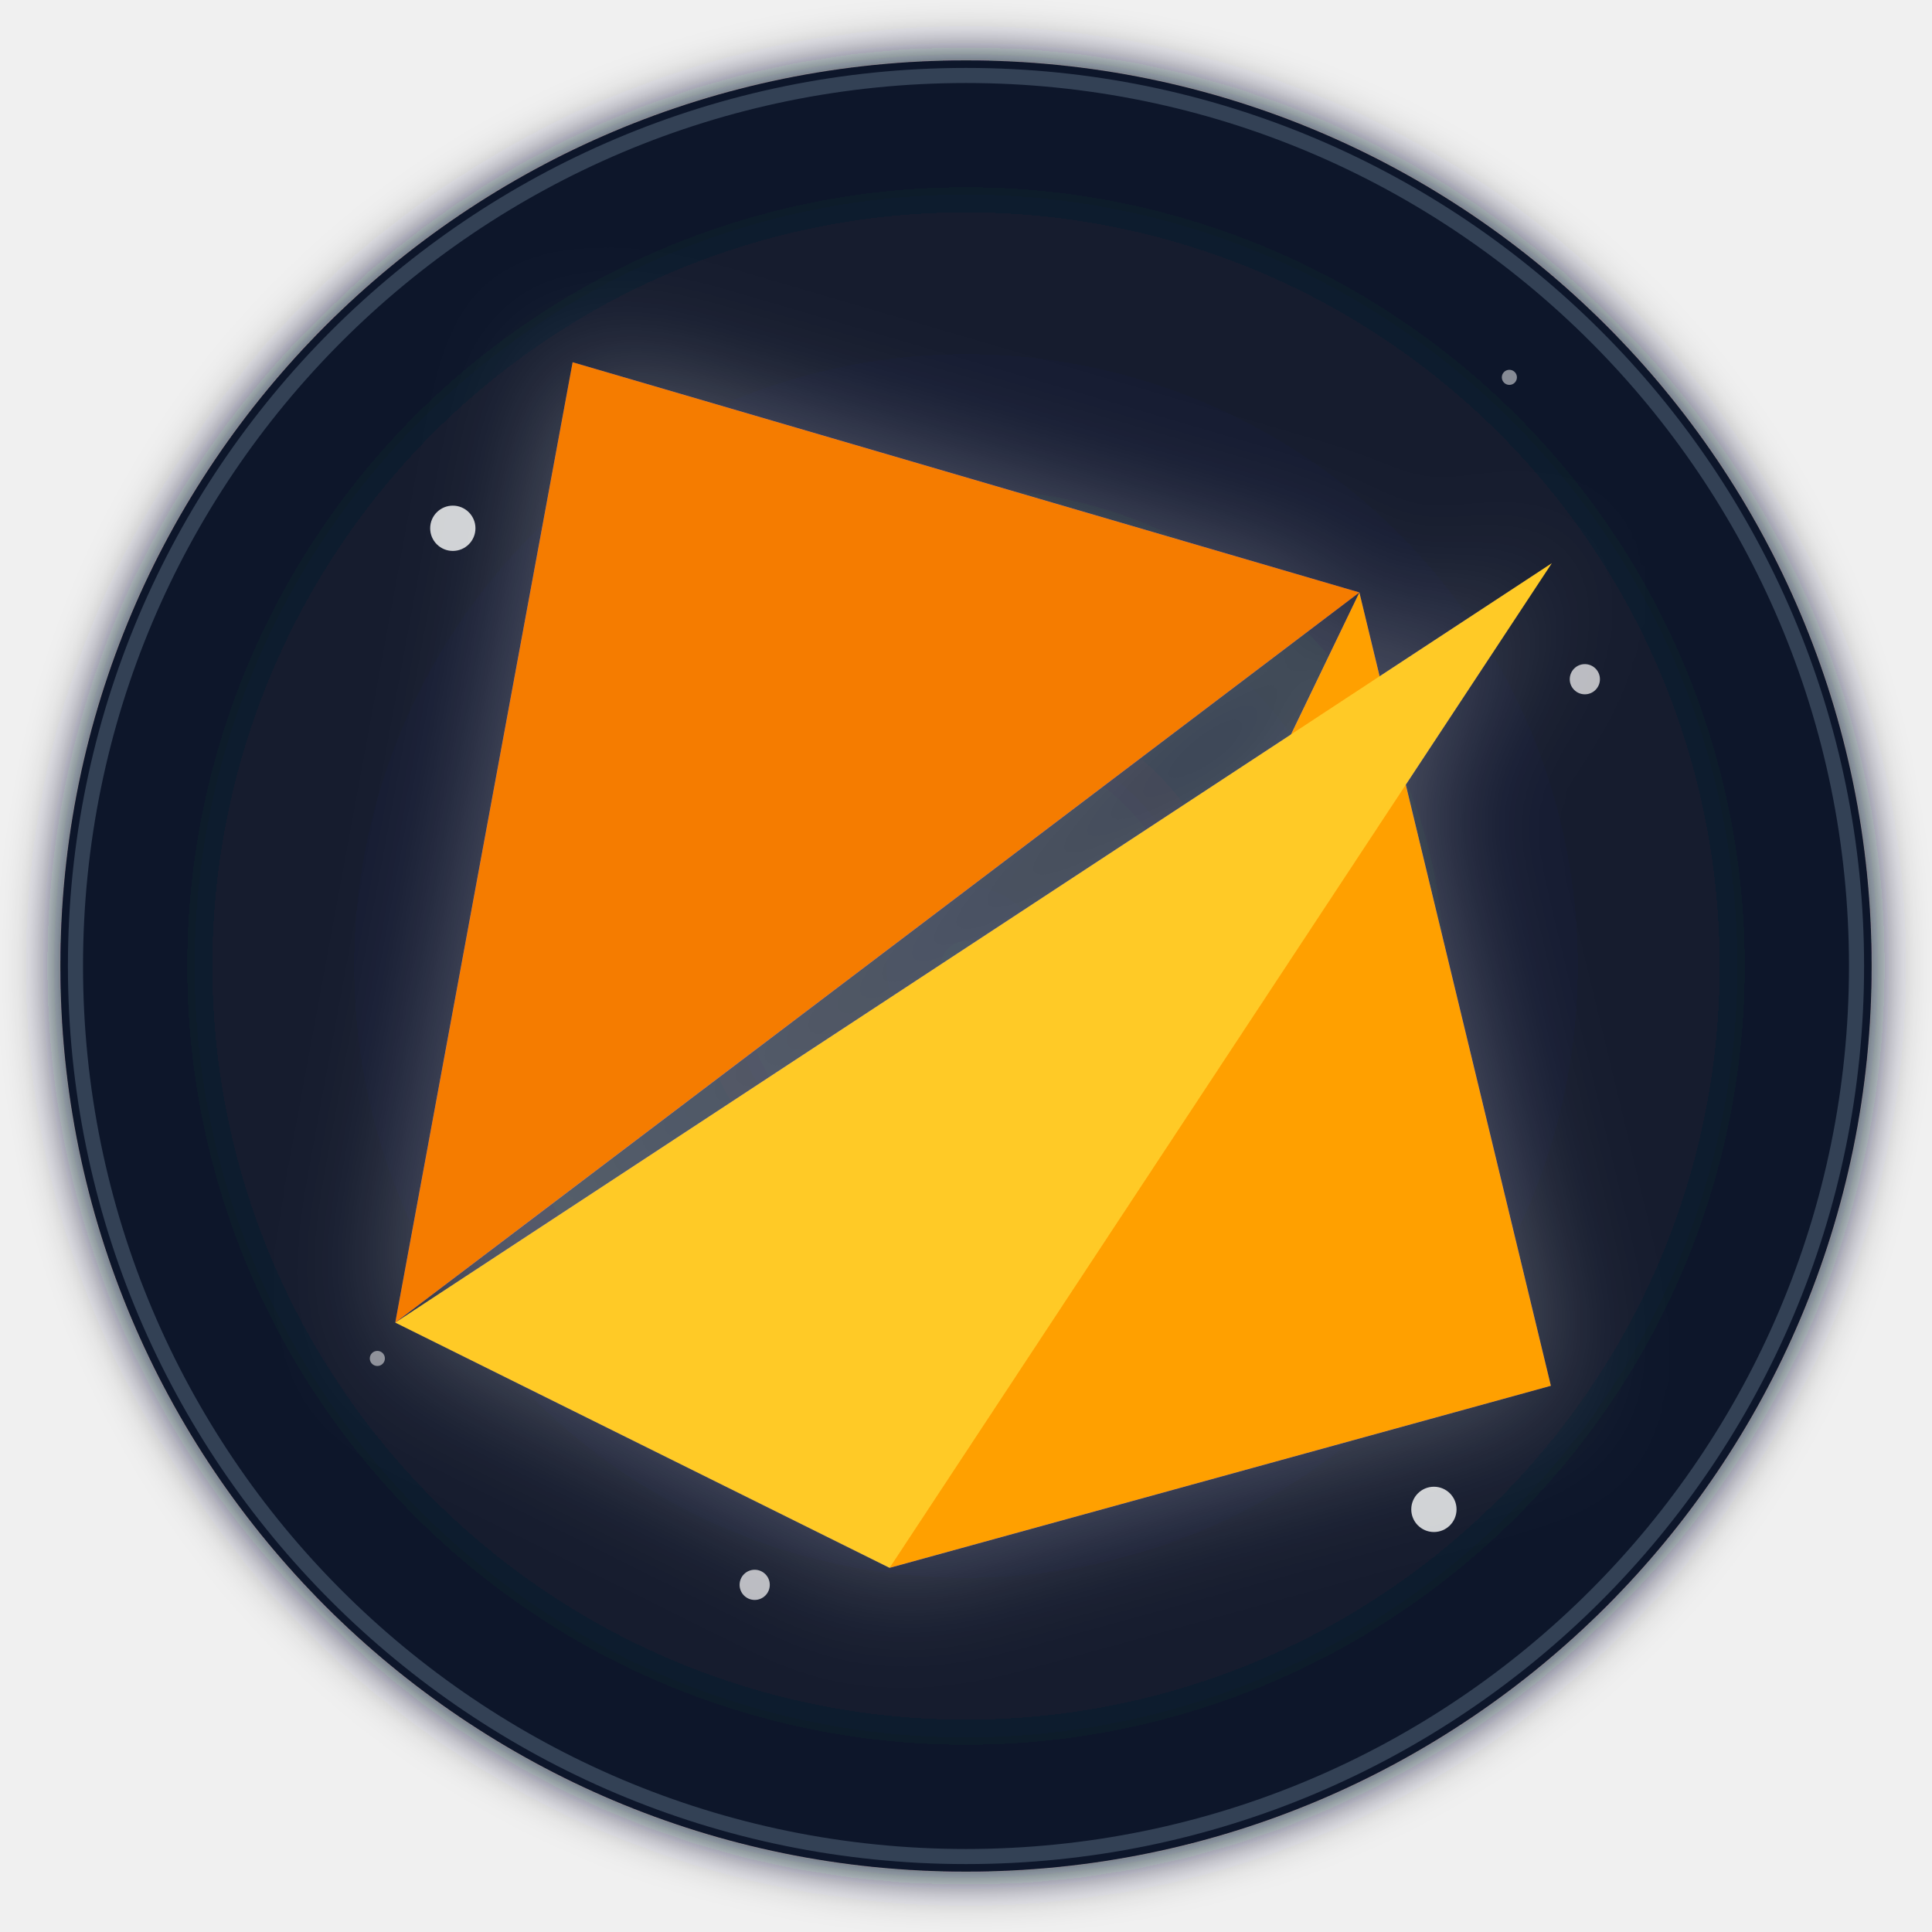
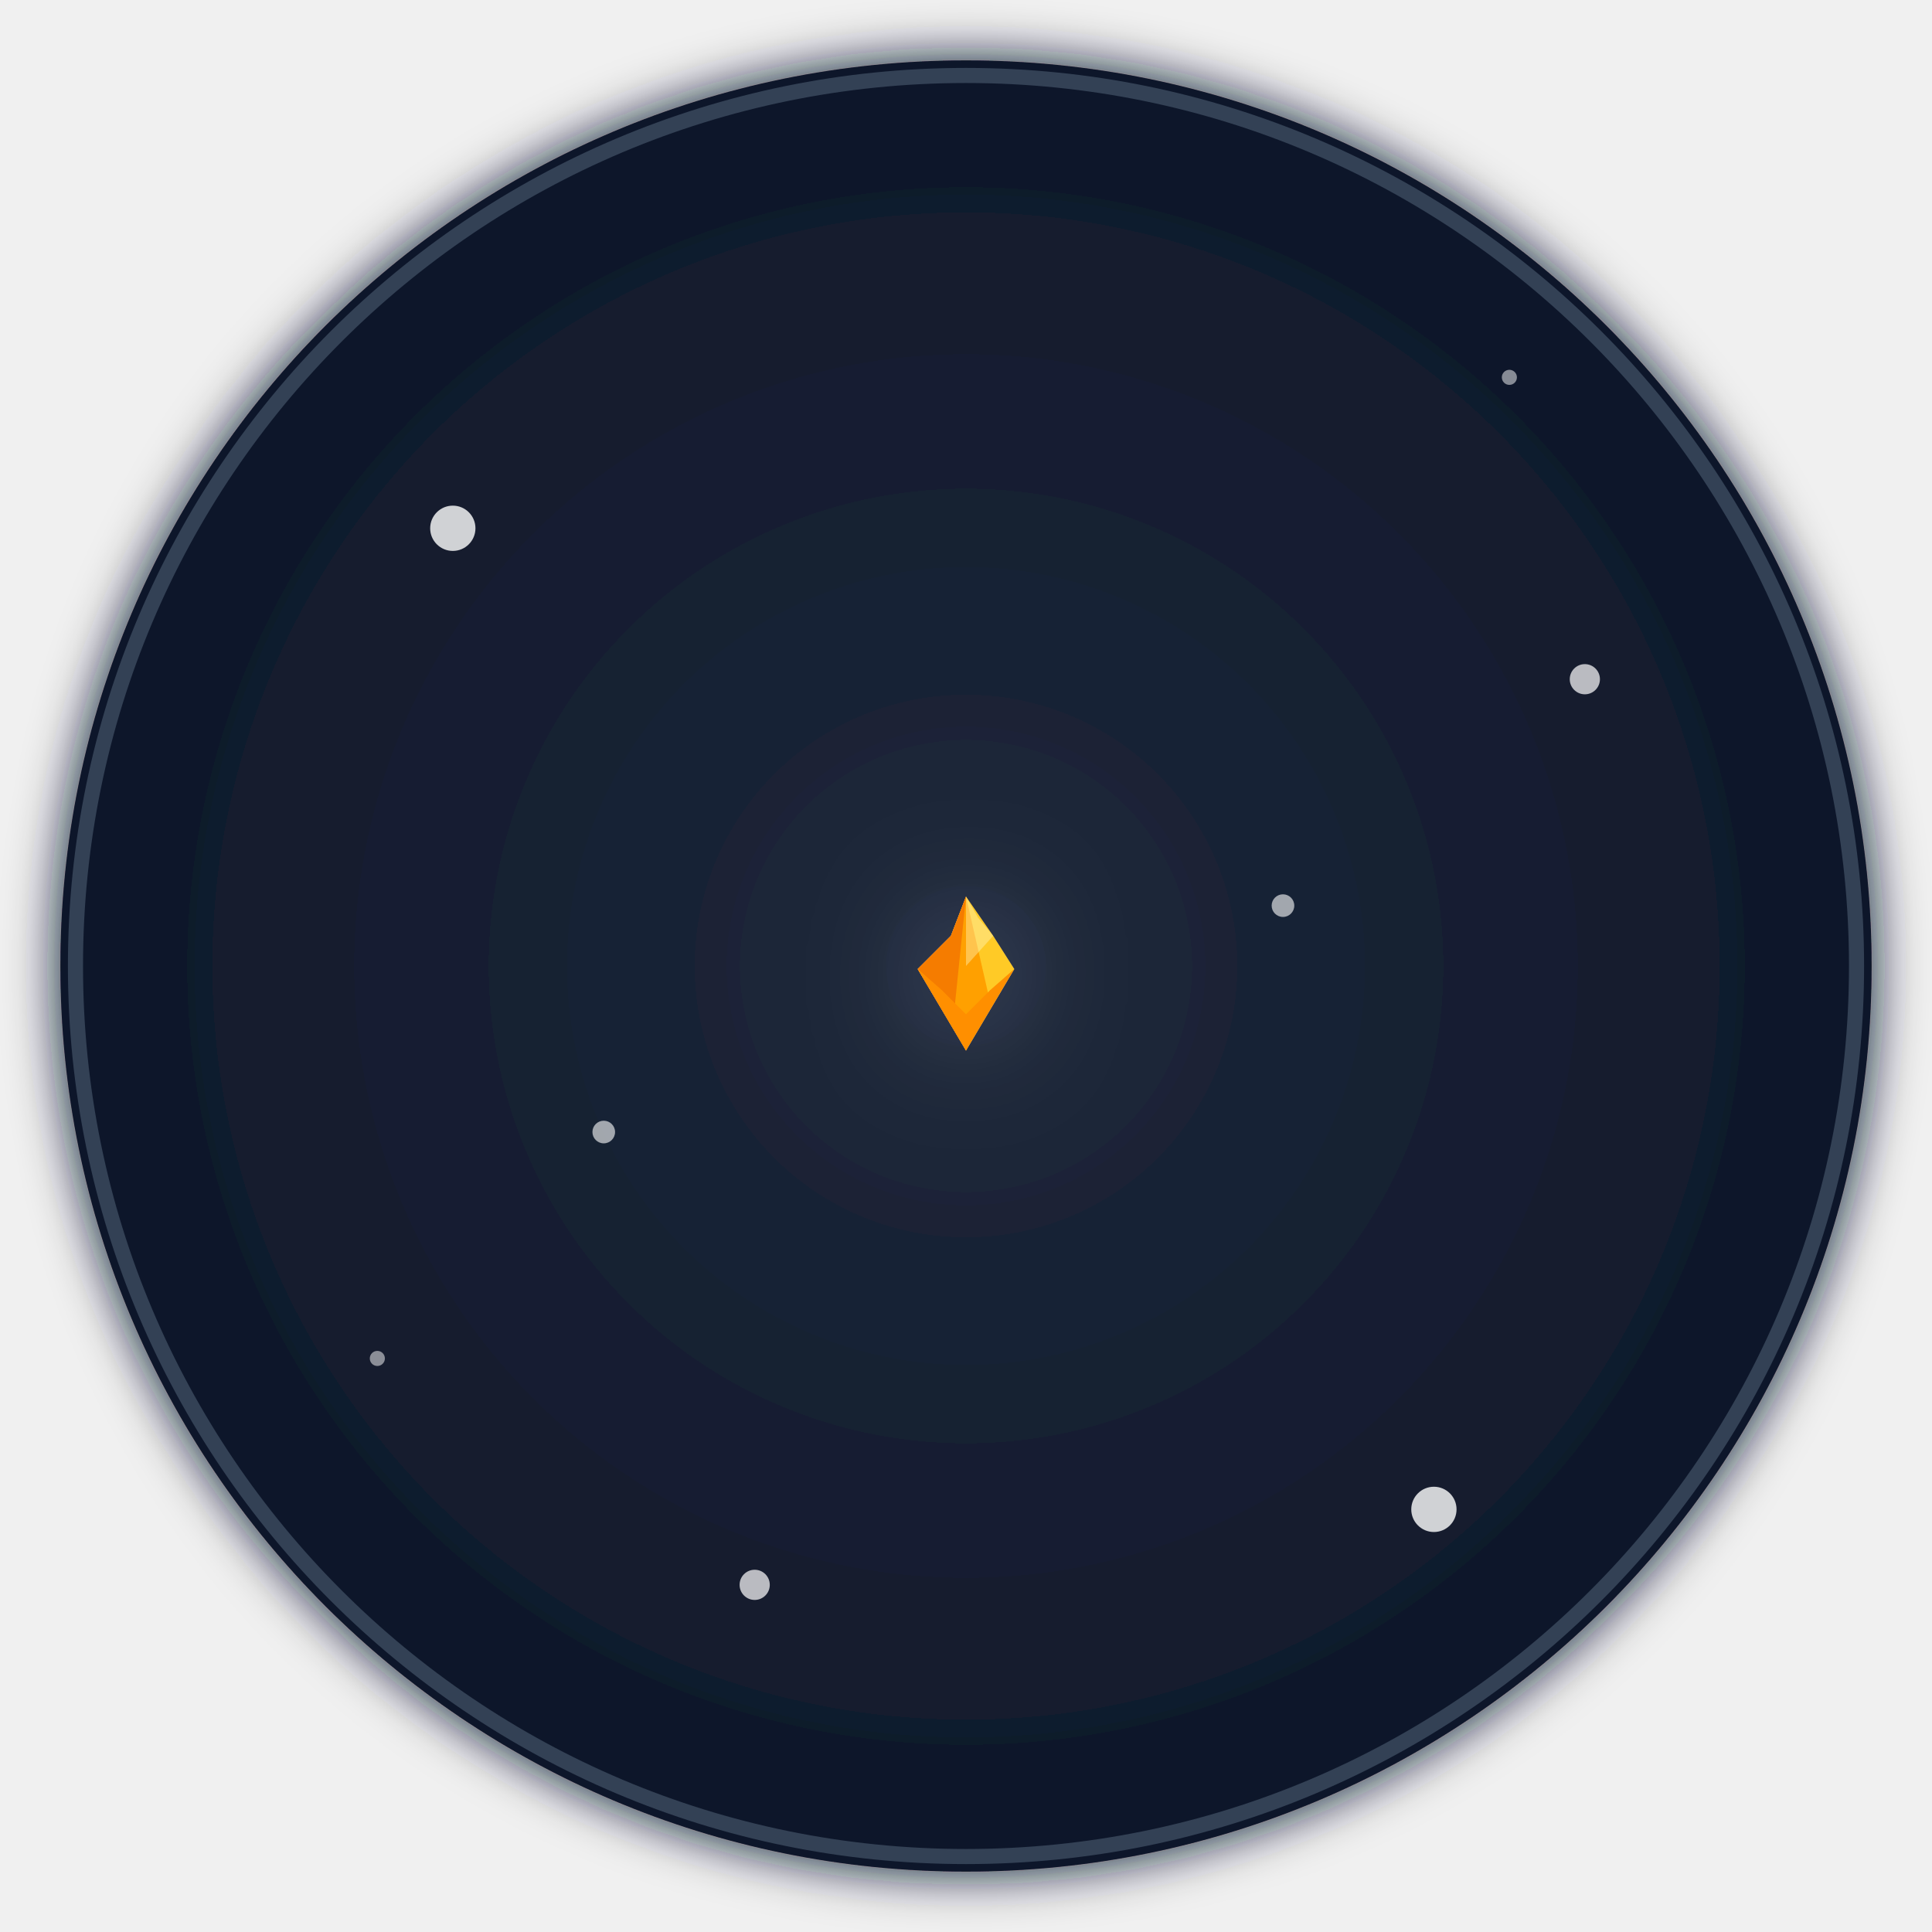
<svg xmlns="http://www.w3.org/2000/svg" width="256" height="256" viewBox="0 0 256 256" fill="none">
  <defs>
    <radialGradient id="grad1" cx="50%" cy="50%" r="50%" fx="50%" fy="50%">
      <stop offset="0%" style="stop-color:#1e293b;stop-opacity:1" />
      <stop offset="100%" style="stop-color:#0f172a;stop-opacity:1" />
    </radialGradient>
    <filter id="glow">
      <feGaussianBlur stdDeviation="3.5" result="coloredBlur" />
      <feMerge>
        <feMergeNode in="coloredBlur" />
        <feMergeNode in="SourceGraphic" />
      </feMerge>
    </filter>
  </defs>
  <circle cx="128" cy="128" r="120" fill="url(#grad1)" filter="url(#glow)" />
  <circle cx="128" cy="128" r="118" fill="transparent" stroke="#334155" stroke-width="2" />
  <circle cx="60" cy="70" r="3" fill="white" opacity="0.8" />
  <circle cx="190" cy="200" r="3" fill="white" opacity="0.8" />
  <circle cx="100" cy="210" r="2" fill="white" opacity="0.7" />
  <circle cx="210" cy="90" r="2" fill="white" opacity="0.7" />
  <circle cx="80" cy="150" r="1.5" fill="white" opacity="0.6" />
  <circle cx="170" cy="120" r="1.5" fill="white" opacity="0.6" />
  <circle cx="50" cy="180" r="1" fill="white" opacity="0.5" />
  <circle cx="200" cy="50" r="1" fill="white" opacity="0.5" />
  <g style="filter: drop-shadow(0 0 8px rgba(255, 255, 255, 0.3));">
-     <g transform="translate(128, 128) scale(1.25) translate(-64, -64)">
-       <path d="M3.5 101.8 22.3 0l83.4 24.4L3.5 101.8z" fill="#f57c00" />
-       <path d="m105.7 24.4 20.3 84.1-70.1 19.3L105.7 24.4z" fill="#ffa000" />
-       <path d="m3.5 101.8 52.4 26 70.2-106.5L3.5 101.8z" fill="#ffca28" />
+     <g transform="translate(128, 128) scale(0.8) translate(-16, -16)">
+       <path d="M16 4.5L13.5 11L8 16.5L16 30L24 16.5L20.5 11L16 4.5Z" fill="#FFCA28" />
+       <path d="M16 4.5L13.5 11L8 16.5L16 30L20 22L16 4.5Z" fill="#FFA000" />
+       <path d="M16 4.5L13.5 11L8 16.5L16 30L14 24L16 4.5Z" fill="#F57C00" />
+       <path d="M8 16.5L16 30L24 16.5L20 20L16 24L12 20L8 16.5Z" fill="#FF8F00" />
+       <path d="M16 4.5L18 8L20.5 11L16 16L16 4.5Z" fill="#FFF9C4" opacity="0.4" />
    </g>
  </g>
</svg>
